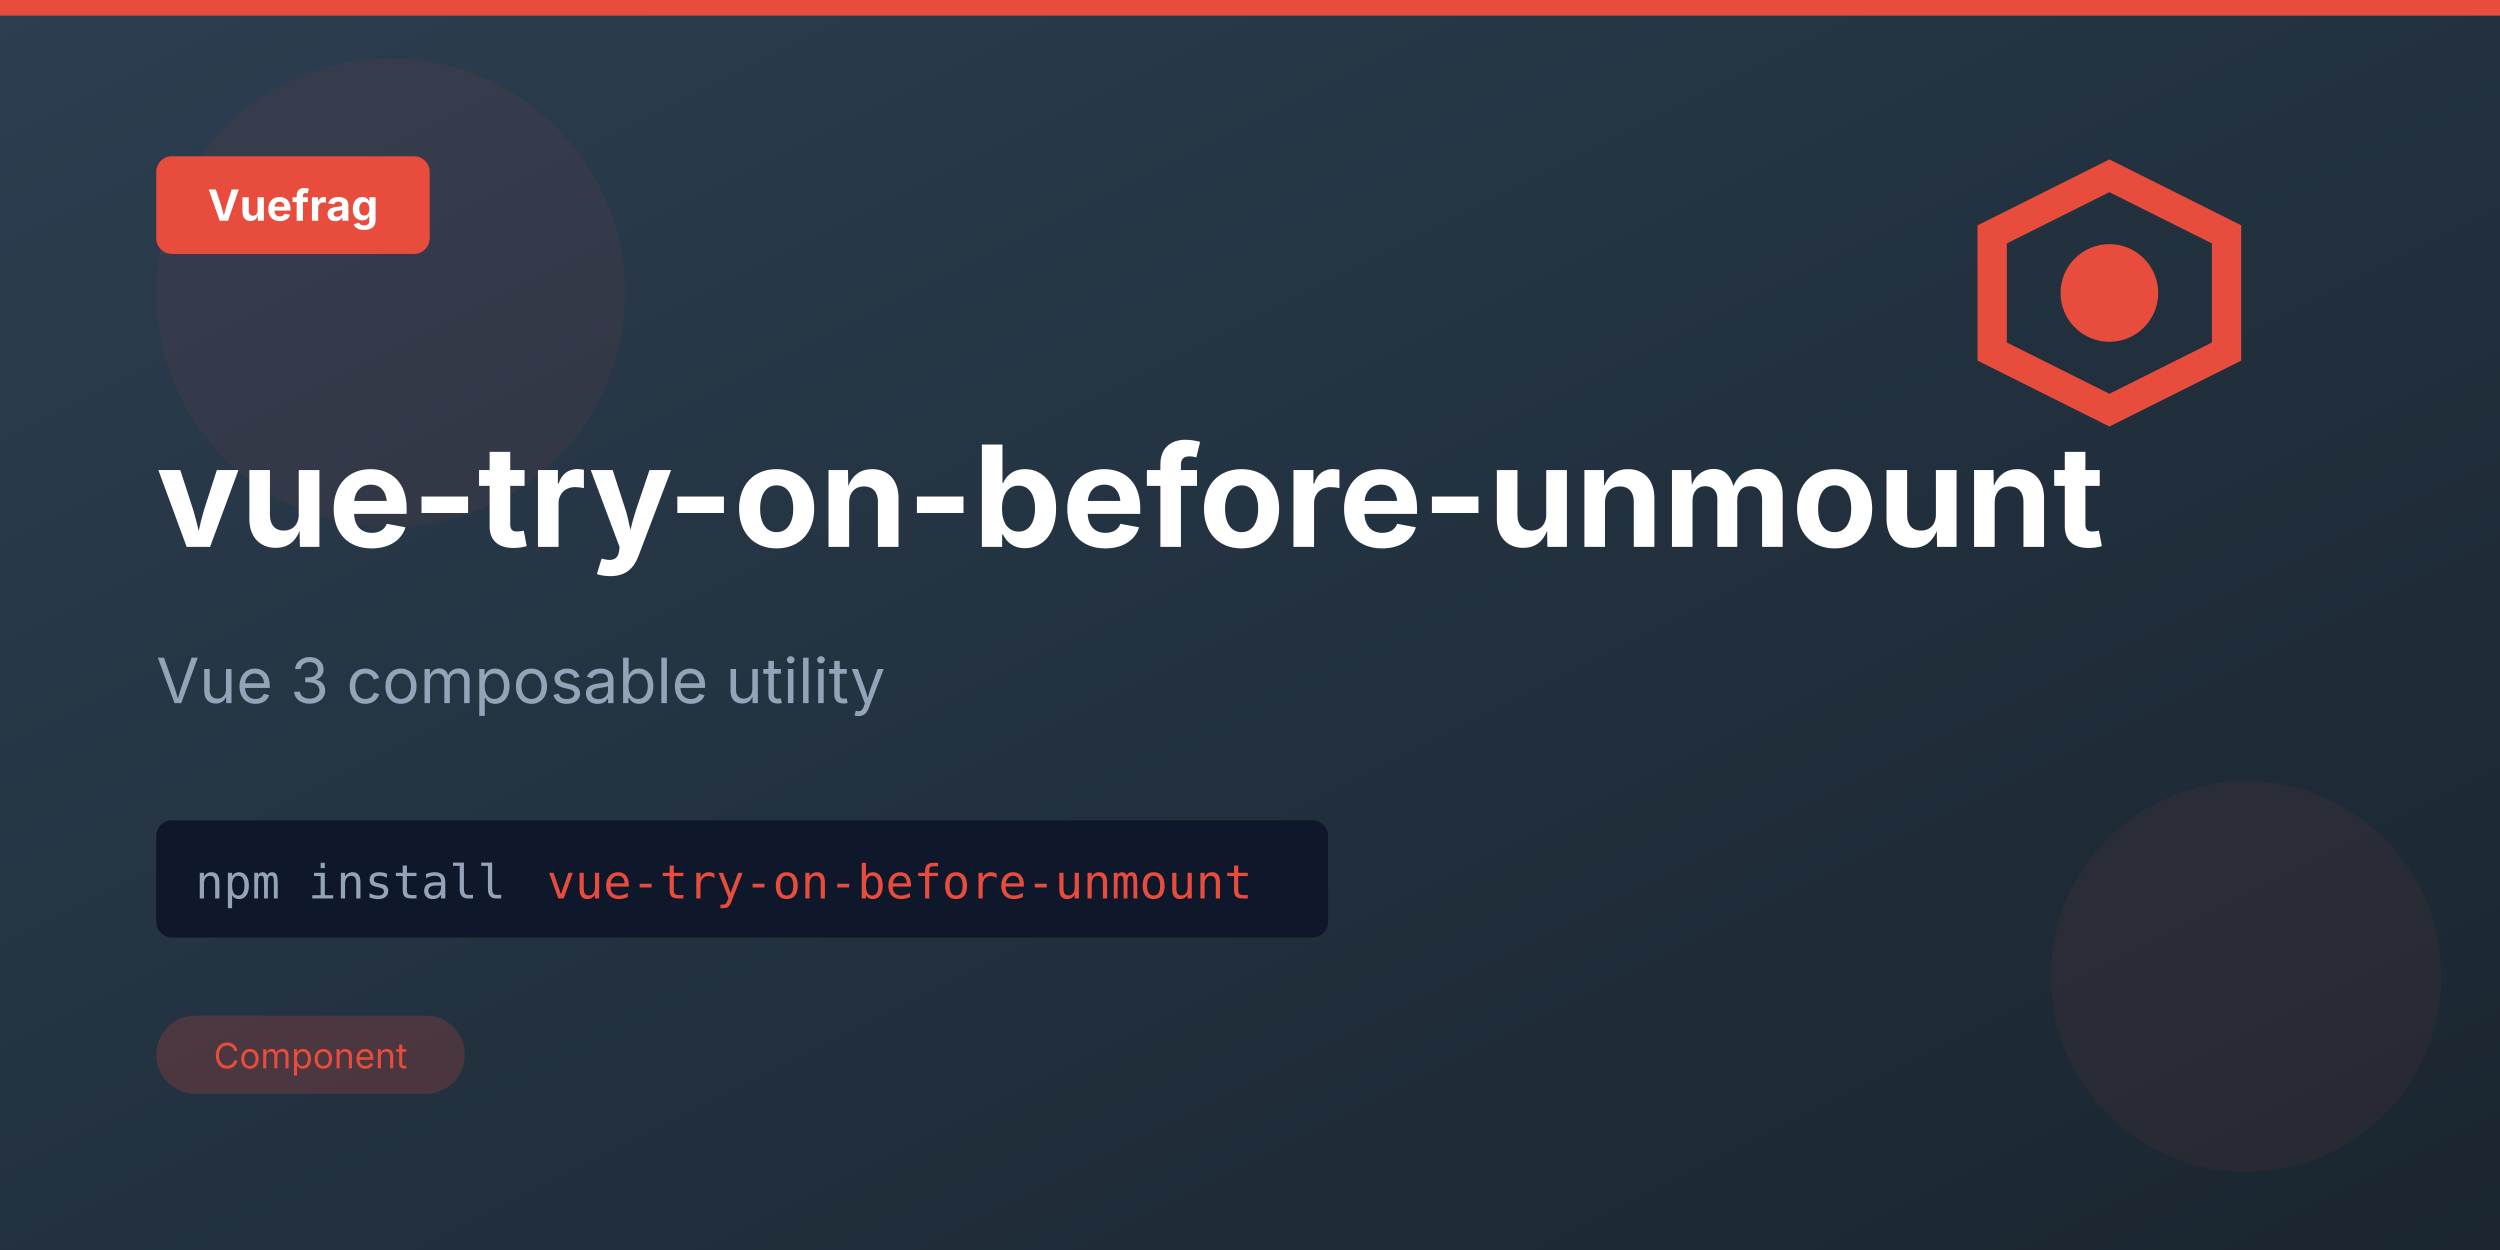
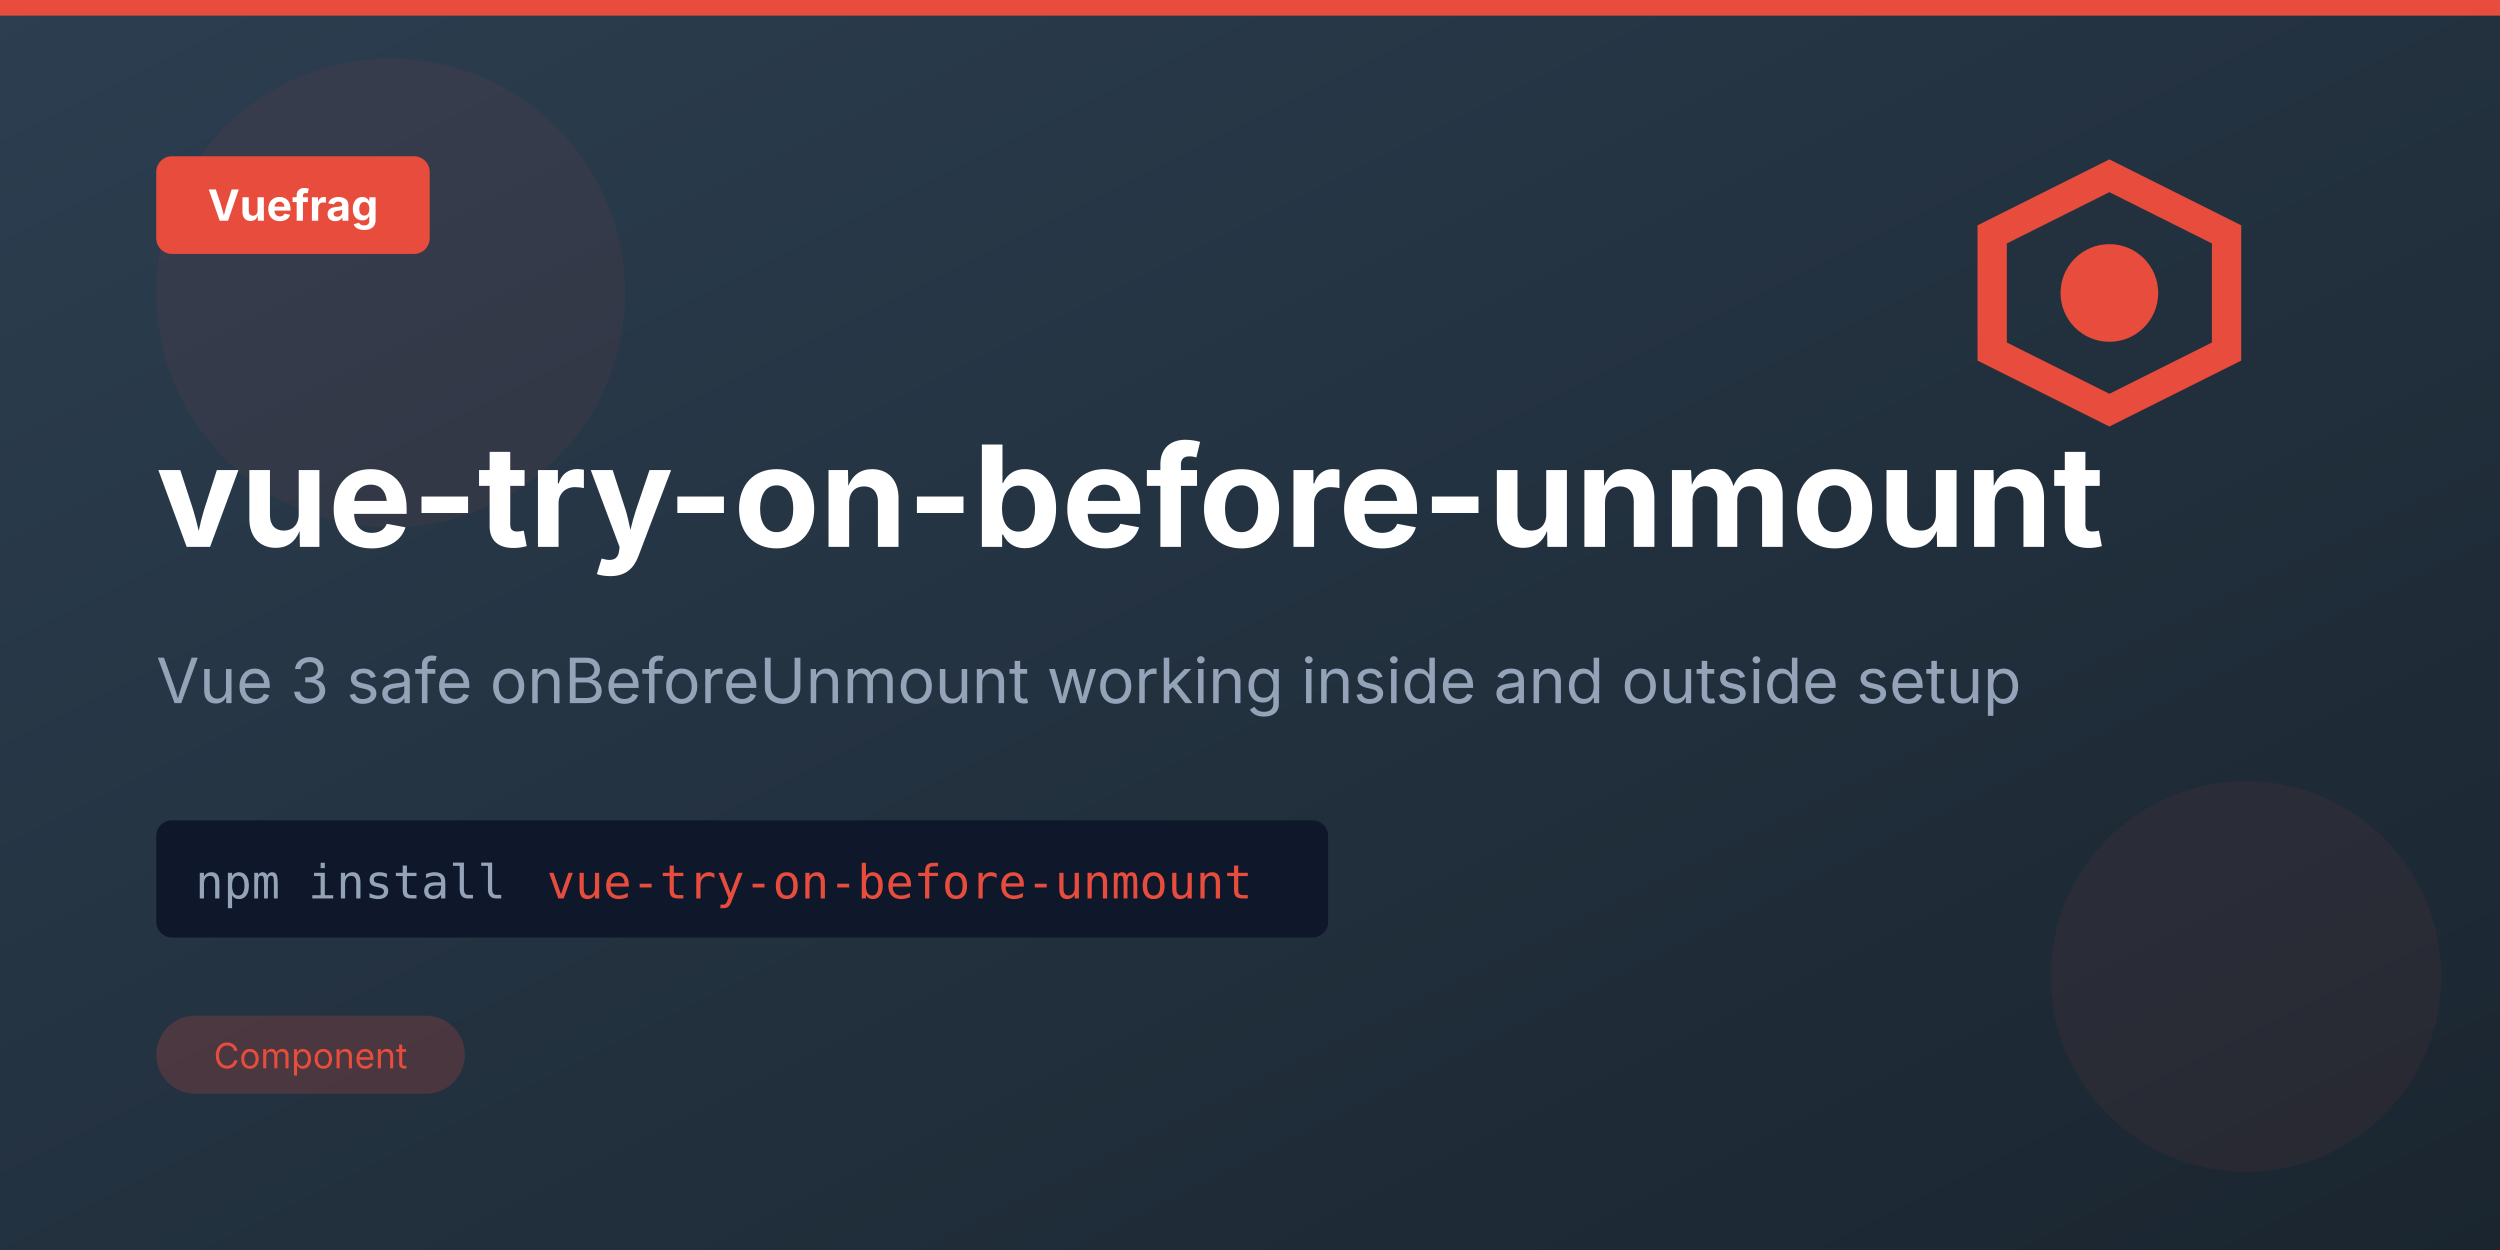
<svg xmlns="http://www.w3.org/2000/svg" viewBox="0 0 1280 640" width="1280" height="640">
  <defs>
    <linearGradient id="banner-bg" x1="0%" y1="0%" x2="100%" y2="100%">
      <stop offset="0%" style="stop-color:#2c3e50;stop-opacity:1" />
      <stop offset="100%" style="stop-color:#1a252f;stop-opacity:1" />
    </linearGradient>
  </defs>
  <rect width="1280" height="640" fill="url(#banner-bg)" />
  <circle cx="200" cy="150" r="120" fill="#e74c3c" opacity="0.06" />
  <circle cx="1150" cy="500" r="100" fill="#e74c3c" opacity="0.06" />
  <rect x="0" y="0" width="1280" height="8" fill="#e74c3c" />
  <g transform="translate(80, 80)">
    <rect width="140" height="50" rx="8" fill="#e74c3c" />
    <text x="70" y="33" text-anchor="middle" font-family="system-ui, -apple-system, sans-serif" font-size="22" font-weight="700" fill="white">Vuefrag</text>
  </g>
  <text x="80" y="280" font-family="system-ui, -apple-system, sans-serif" font-size="72" font-weight="700" fill="white">vue-try-on-before-unmount</text>
-   <text x="80" y="360" font-family="system-ui, -apple-system, sans-serif" font-size="32" fill="#94a3b8">Vue 3 composable utility</text>
+   <text x="80" y="360" font-family="system-ui, -apple-system, sans-serif" font-size="32" fill="#94a3b8">Vue 3 safe onBeforeUnmount working inside and outside setup</text>
  <g transform="translate(80, 420)">
    <rect width="600" height="60" rx="8" fill="#0f172a" />
    <text x="20" y="40" font-family="ui-monospace, monospace" font-size="24" fill="#94a3b8">npm install</text>
    <text x="200" y="40" font-family="ui-monospace, monospace" font-size="24" fill="#e74c3c">vue-try-on-before-unmount</text>
  </g>
  <g transform="translate(80, 520)">
    <rect width="158" height="40" rx="20" fill="#e74c3c" opacity="0.2" />
    <text x="79" y="27" text-anchor="middle" font-family="system-ui, -apple-system, sans-serif" font-size="18" fill="#e74c3c">Component</text>
  </g>
  <g>
    <polygon points="1080,90 1140,120 1140,180 1080,210 1020,180 1020,120" fill="none" stroke="#e74c3c" stroke-width="15" />
    <circle cx="1080" cy="150" r="25" fill="#e74c3c" />
  </g>
</svg>
